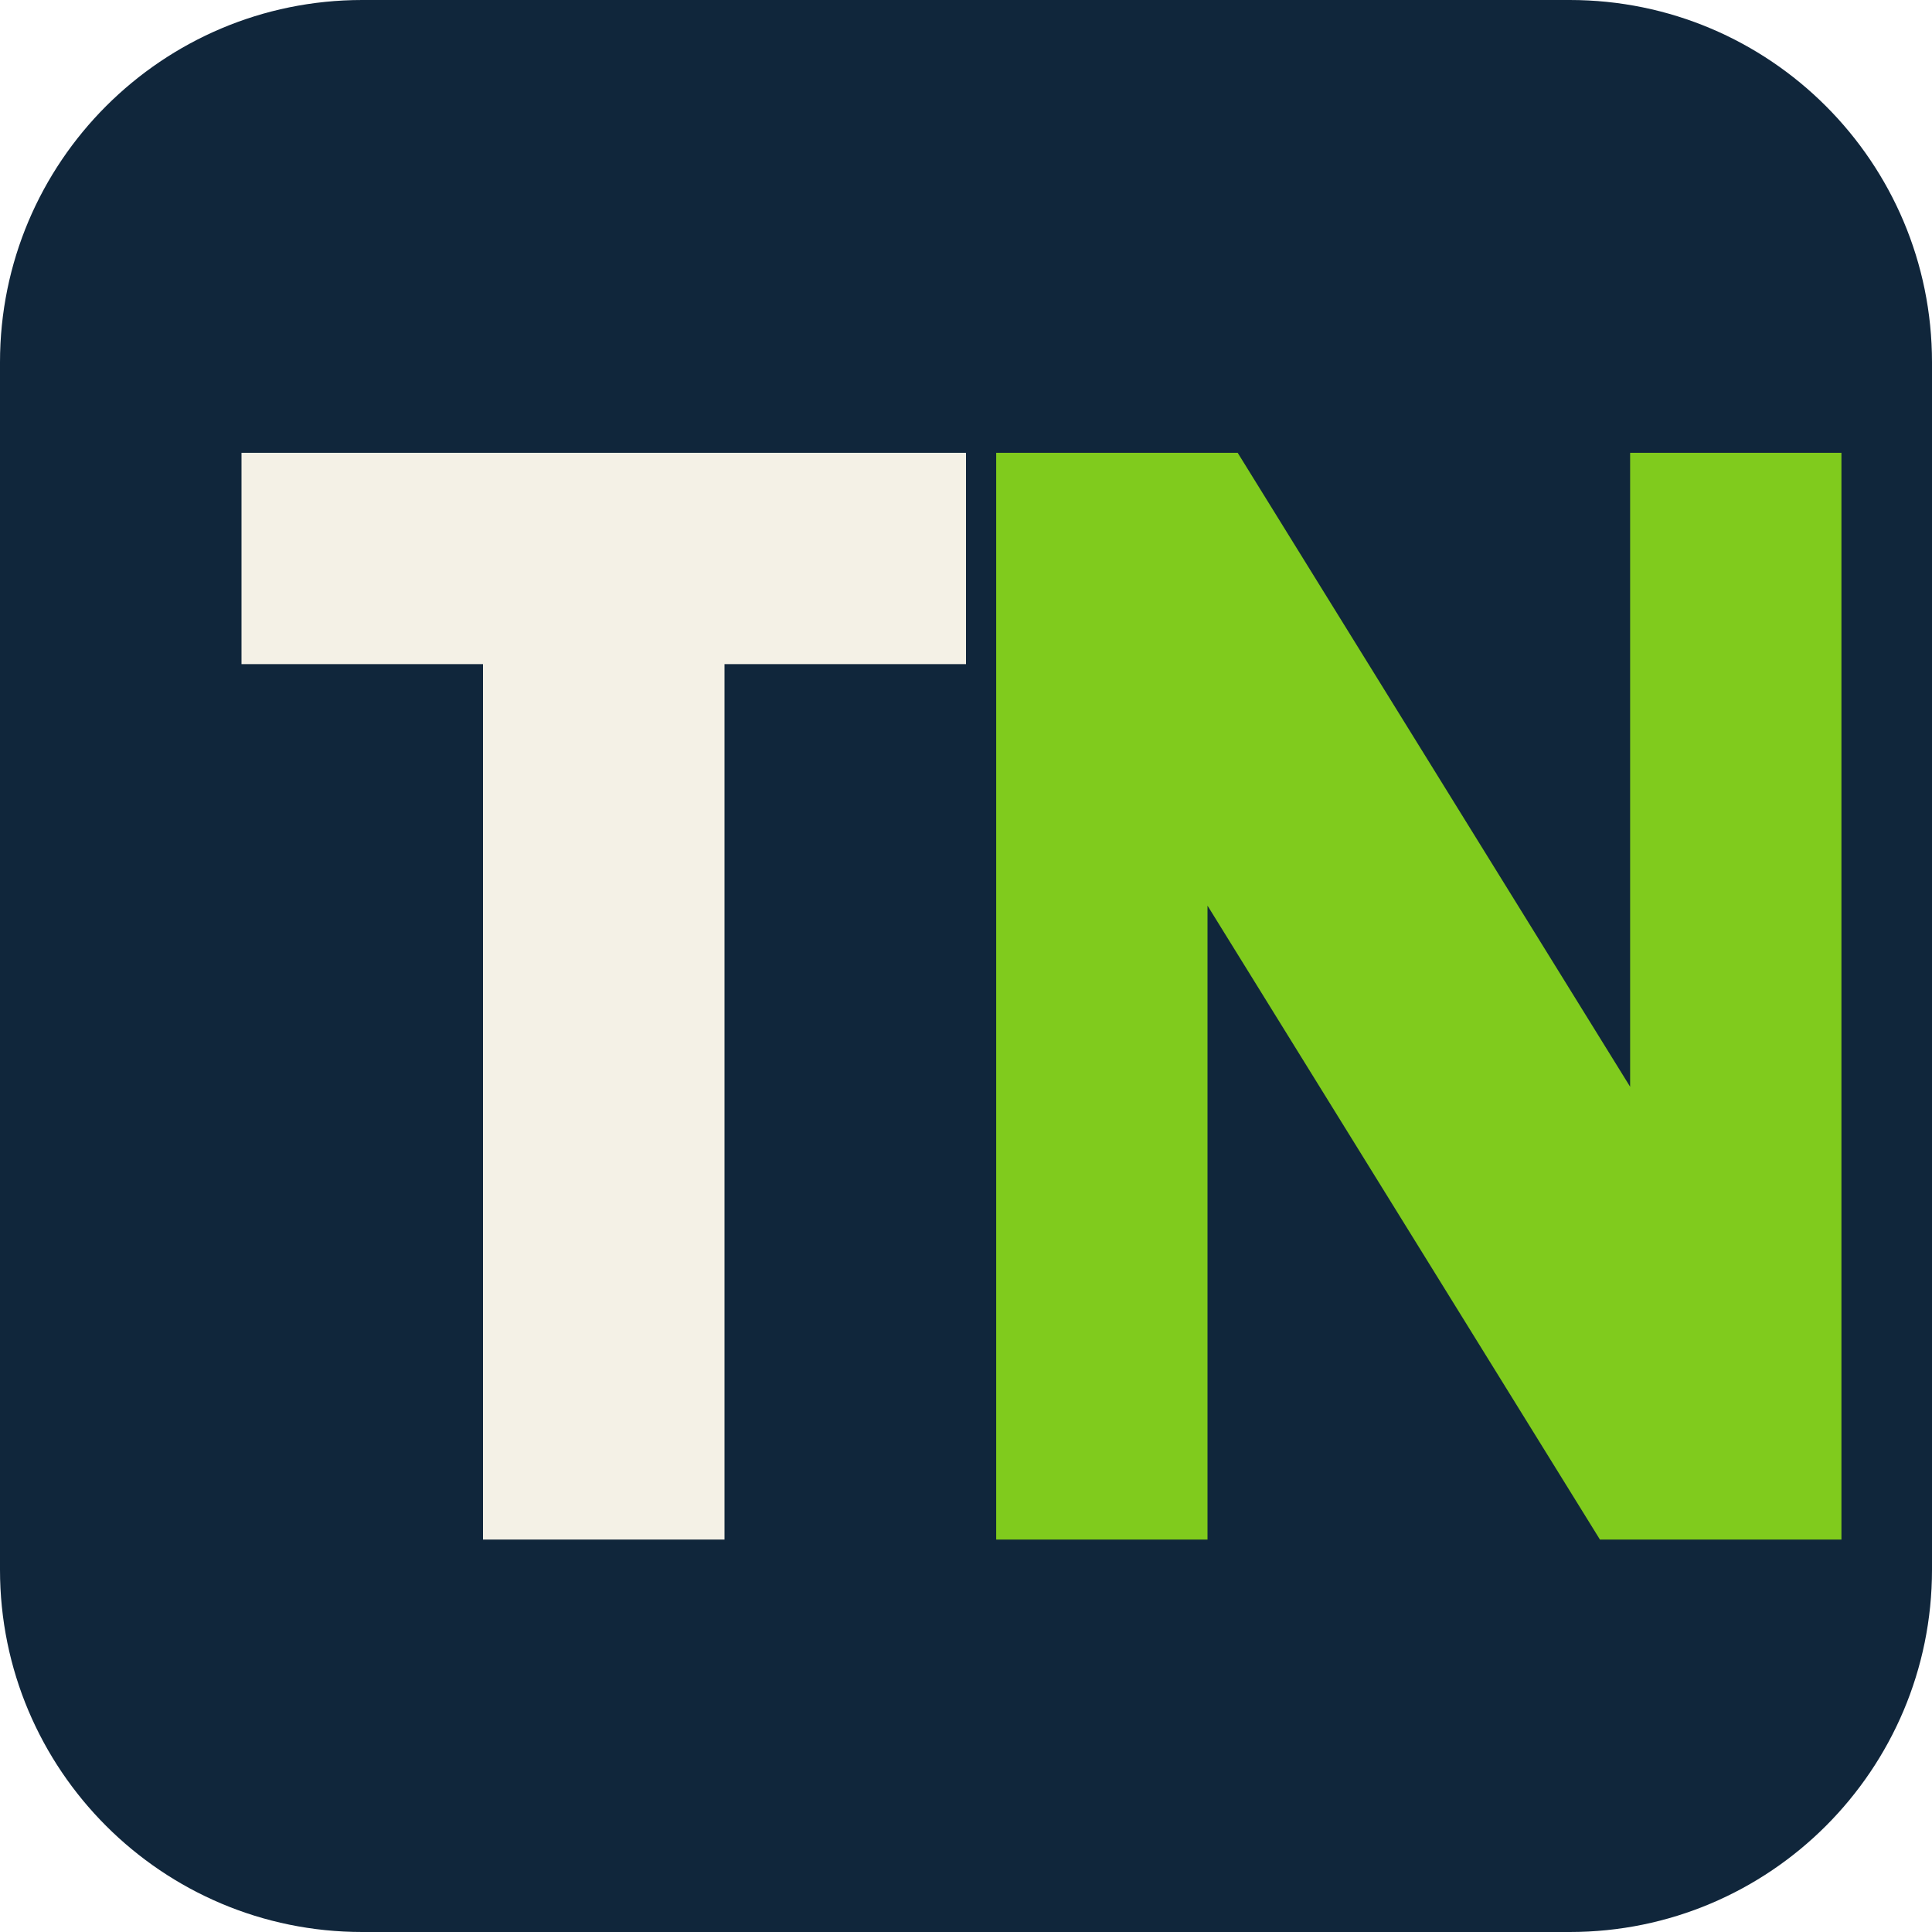
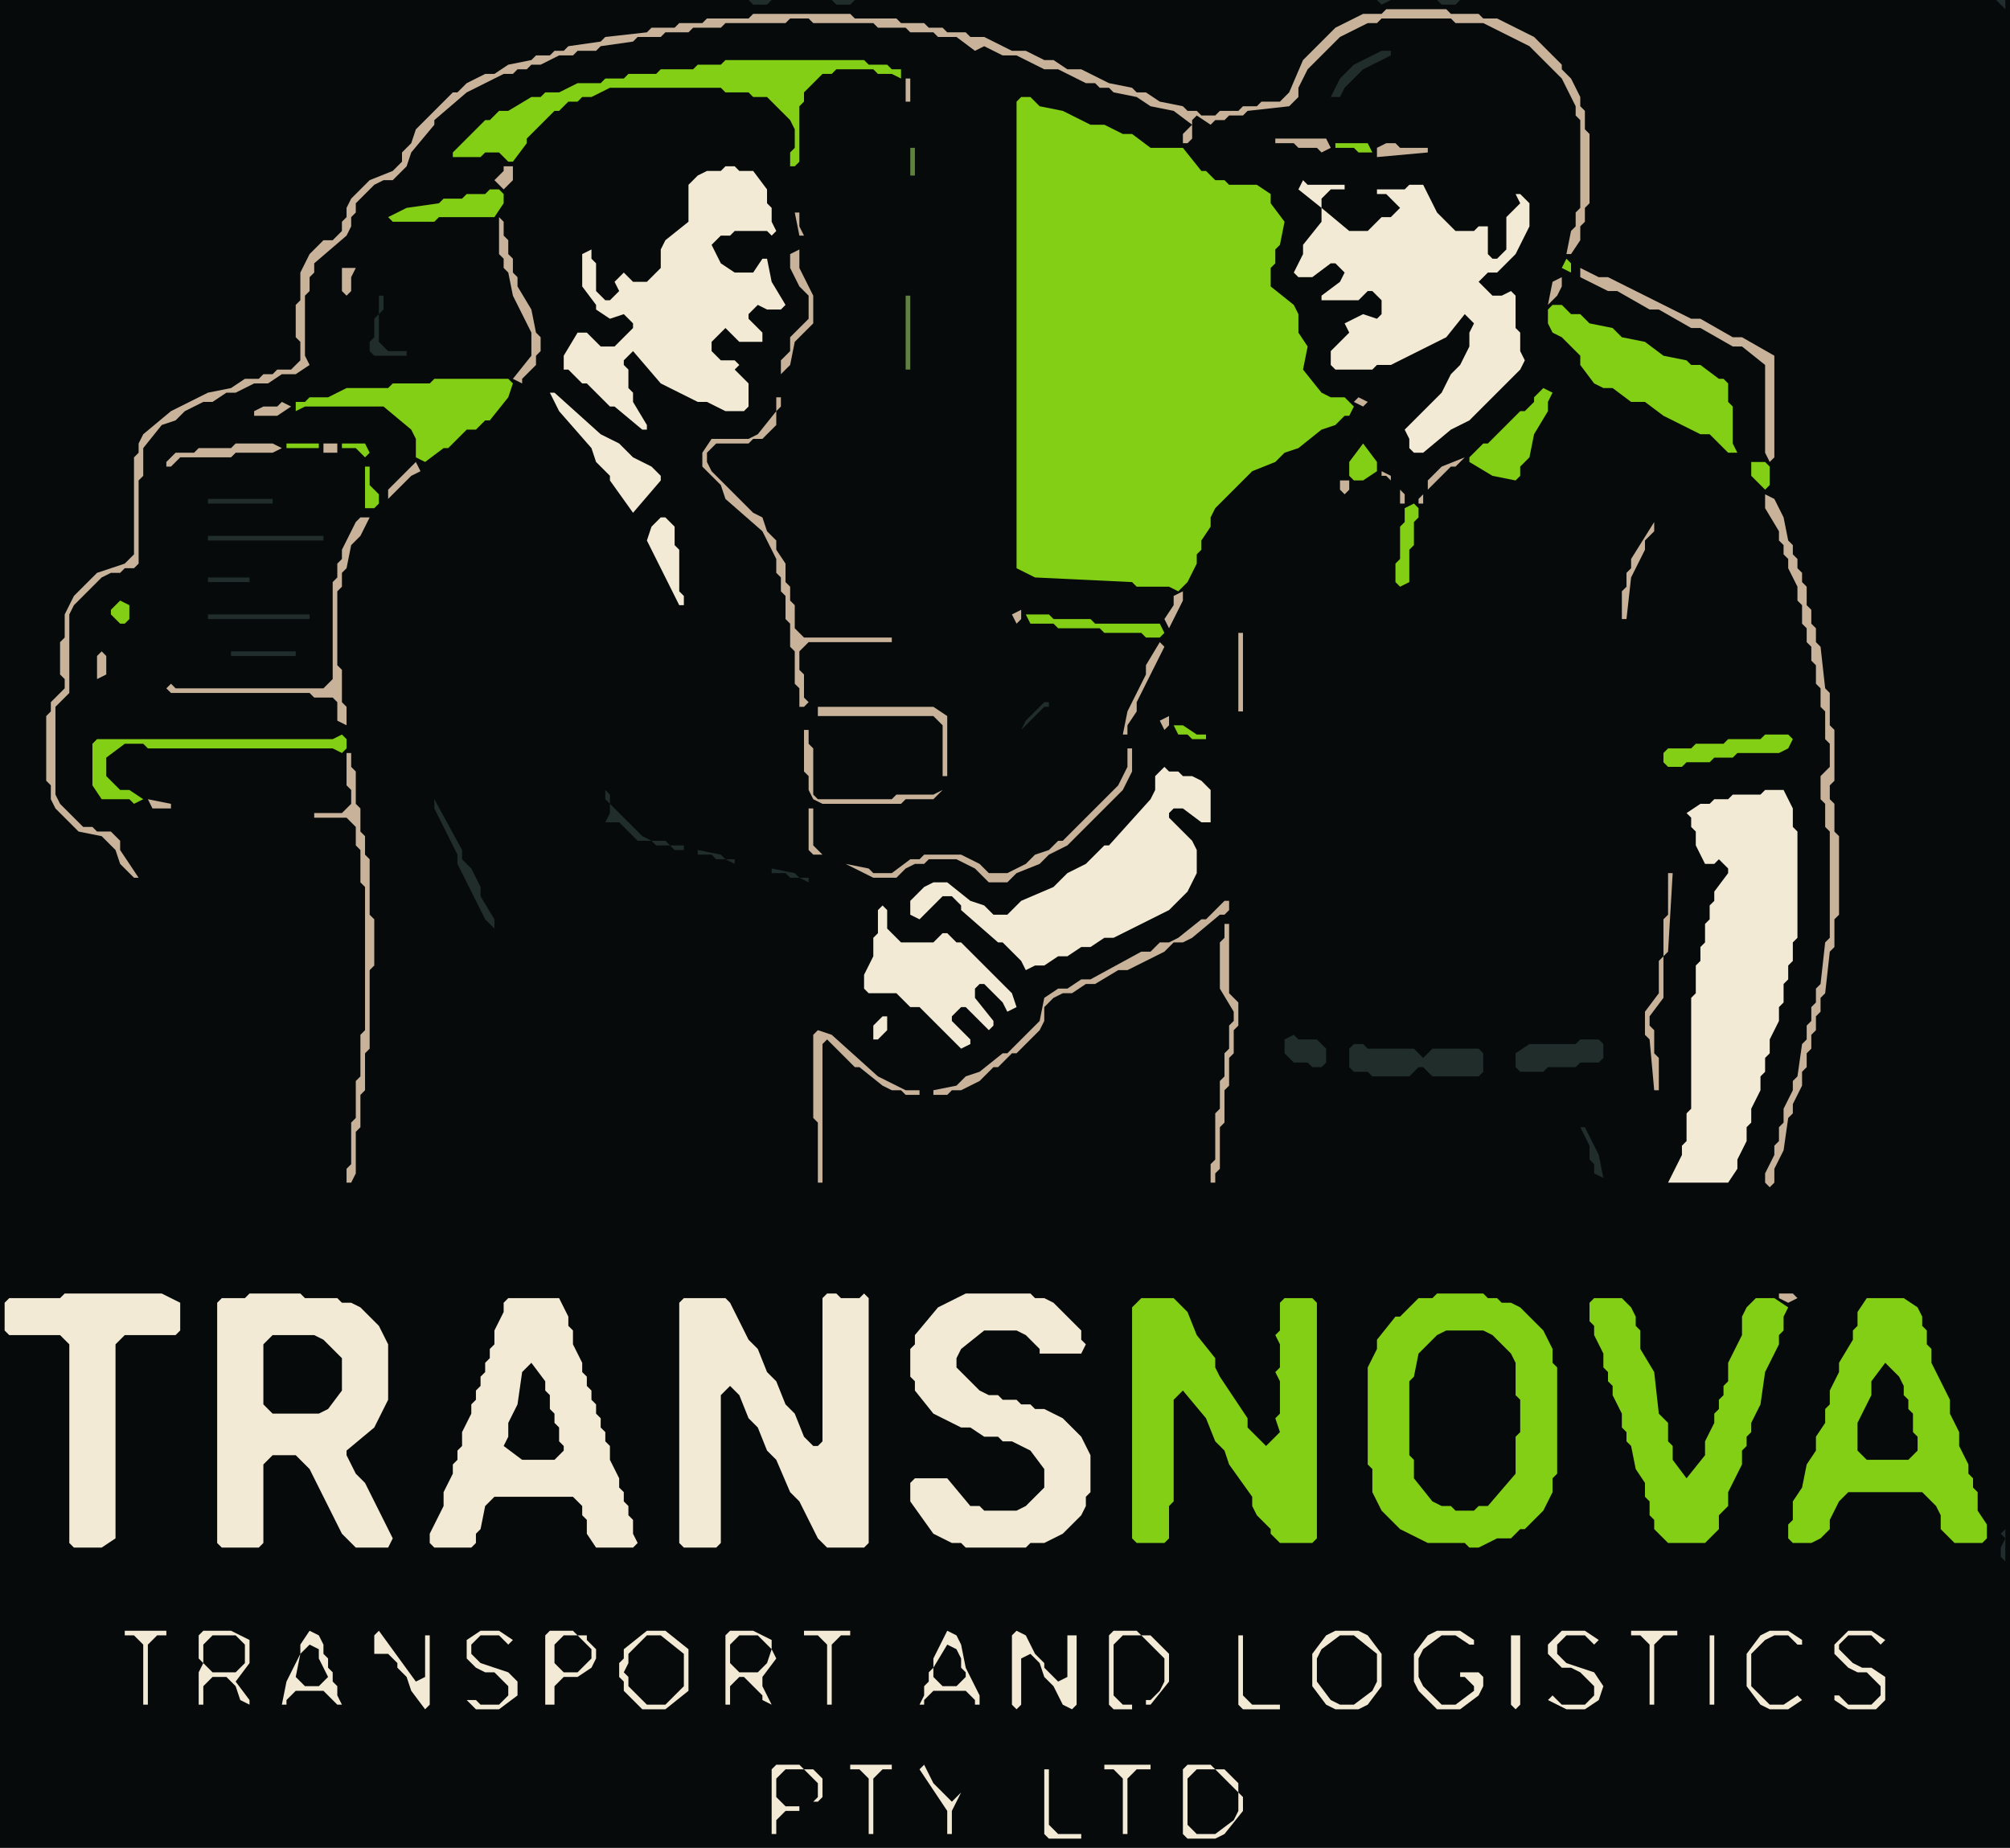
- <svg xmlns="http://www.w3.org/2000/svg" viewBox="0 0 64 64">
-   <rect width="64" height="64" rx="12" fill="#10263b" />
-   <path d="M8 15h24v7h-8v29h-8V22H8z" fill="#f4f1e6" />
-   <path d="M33 15h8l13 21V15h7v36h-8L40 30v21h-7z" fill="#80cb1d" />
+ <svg xmlns="http://www.w3.org/2000/svg" viewBox="0 0 435 400" role="img" aria-labelledby="title desc">
+   <rect width="435" height="400" fill="#060a0b" />
+   <path fill="#f2ead5" fill-rule="evenodd" d="M226 383 226 397 227 398 234 398 234 397 229 397 227 395 227 383Z M257 382 256 383 256 397 257 398 263 398 265 397 269 392 269 389 268 388 268 386 265 383 263 383 262 382Z M259 383 263 383 268 388 268 392 267 394 263 397 259 397 257 395 257 385Z M249 382 239 382 239 383 241 383 243 385 243 397 244 397 244 385 246 383 249 383Z M200 382 199 383 205 392 205 397 206 397 206 392 208 388 206 390 202 386Z M184 382 184 383 186 383 188 385 188 397 189 397 189 385 191 383 193 383 193 382Z M176 383 174 383 173 382 168 382 167 383 167 397 168 397 168 394 170 392 173 392 173 391 170 391 168 389 168 385 170 383 174 383 177 386 177 389 176 390 177 390 178 389 178 385Z M370 354 370 369 371 369 371 354Z M329 354 327 354 327 369 328 370 329 369Z M268 354 268 369 269 370 277 370 277 369 271 369 269 367 269 354Z M400 353 397 356 397 358 400 361 402 362 404 362 407 365 407 367 405 369 400 369 398 367 397 367 397 368 400 370 406 370 408 368 408 363 405 361 403 361 401 360 398 357 398 356 400 354 405 354 407 356 408 355 405 353Z M383 353 381 354 378 358 378 365 381 369 383 370 387 370 390 368 389 367 386 369 383 369 379 365 379 358 382 355 384 354 387 354 389 356 390 356 390 355 387 353Z M363 353 353 353 353 354 355 354 357 356 357 369 358 369 358 356 360 354 363 354Z M338 353 335 356 335 358 338 361 340 361 342 362 345 365 345 367 343 369 338 369 336 367 335 368 339 370 343 370 346 368 347 365 345 362 339 360 337 358 337 356 339 354 343 354 345 356 346 355 343 353Z M311 353 309 354 306 358 306 364 307 366 311 370 316 370 320 367 321 365 321 363 320 362 316 362 316 363 317 363 319 365 319 366 315 369 312 369 308 365 307 363 307 359 308 357 312 354 315 354 318 356 319 356 319 355 316 353Z M289 353 287 354 284 358 284 365 287 369 289 370 294 370 296 369 299 365 299 358 296 354 294 353Z M290 354 293 354 298 358 298 364 297 366 293 369 290 369 288 368 285 364 285 359 286 357Z M241 353 240 354 240 369 241 370 245 370 245 369 243 369 241 367 241 356 243 354 247 354 252 359 252 364 251 366 249 368 248 368 248 369 249 369 253 364 253 358 249 354 247 354 246 353Z M220 353 219 354 219 369 220 370 221 369 221 359 223 358 225 360 226 363 228 365 230 369 232 370 233 369 233 354 231 354 231 363 229 364 226 361 226 360 224 358 222 354Z M205 353 202 359 202 361 201 362 201 364 200 365 200 367 199 369 200 369 200 368 202 366 209 366 211 368 211 369 212 369 212 367 209 361 208 356 207 354Z M205 356 207 357 208 359 208 361 209 362 209 363 207 365 204 365 202 363 202 361Z M174 353 174 354 177 354 179 356 179 369 180 369 180 356 182 354 184 354 184 353Z M158 353 157 354 157 369 158 369 158 365 160 363 161 363 165 367 165 368 167 369 165 365 165 363 168 359 167 357 167 355 163 353Z M160 354 164 354 167 357 166 360 164 362 160 362 158 360 158 356Z M140 353 135 357 135 359 134 360 134 363 135 364 135 366 139 370 144 370 149 366 149 357 144 353Z M140 354 143 354 148 358 148 365 144 369 140 369 136 365 136 363 135 362 136 360 136 358Z M127 354 125 354 124 353 119 353 118 354 118 369 120 369 120 365 122 363 125 363 128 361 129 359 129 357 127 355Z M122 354 125 354 128 357 128 359 125 362 122 362 120 360 120 356Z M104 353 101 355 101 359 103 361 105 362 107 362 110 365 110 367 108 369 104 369 103 368 101 368 103 370 108 370 112 367 112 364 110 362 104 360 102 358 102 356 104 354 108 354 110 356 111 355 108 353Z M82 353 81 354 81 358 84 358 86 360 86 361 88 363 89 366 92 370 93 369 93 354 92 354 92 363 90 364Z M67 353 65 356 65 358 62 364 61 369 62 369 62 368 64 366 70 366 73 369 74 369 73 367 73 365 72 364 72 362 71 361 71 359 70 358 70 356 69 354Z M67 356 69 357 69 359 71 363 69 365 66 365 64 363 65 358Z M44 353 43 354 43 359 44 360 43 362 43 369 44 369 44 365 46 363 49 363 51 365 52 368 54 369 54 368 51 364 54 360 54 355 50 353Z M46 354 51 354 53 356 53 360 51 362 46 362 44 360 44 356Z M27 353 27 354 29 354 31 356 31 369 32 369 32 356 34 354 36 354 36 353Z M110 281 109 282 109 284 107 288 107 291 106 292 106 294 105 295 105 297 104 298 104 300 103 301 103 303 102 304 102 306 100 310 100 313 99 314 99 316 98 317 98 319 96 323 96 326 93 332 93 334 94 335 102 335 103 334 103 332 104 331 105 326 107 324 124 324 126 326 126 328 127 329 127 332 129 335 137 335 138 334 137 332 137 329 136 328 136 326 135 325 135 323 134 322 134 320 132 316 132 313 131 312 131 310 130 309 130 307 129 306 129 304 128 303 128 301 127 300 127 298 126 297 126 295 124 291 124 288 123 287 123 285 121 281Z M115 295 118 299 118 301 119 302 119 305 120 306 120 308 121 309 121 312 122 313 122 314 120 316 113 316 109 313 110 311 110 308 112 304 113 297Z M209 280 203 283 198 289 198 291 197 292 197 298 198 299 198 301 202 306 208 309 210 309 213 311 216 311 217 312 219 312 223 314 226 318 226 322 222 326 220 327 213 327 212 326 210 326 205 320 198 320 197 321 197 325 202 332 206 334 208 334 209 335 222 335 223 334 226 334 230 332 234 328 235 326 235 324 236 323 236 315 234 311 230 307 226 305 224 305 223 304 221 304 220 303 217 303 216 302 214 302 212 301 207 296 207 294 208 292 213 288 220 288 222 289 225 292 225 293 234 293 235 291 234 290 234 288 228 282 226 281 224 281 223 280Z M187 280 186 281 182 281 181 280 179 280 178 281 178 312 177 313 176 313 174 311 172 306 170 304 168 299 166 297 164 292 162 290 158 282 157 281 148 281 147 282 147 334 148 335 155 335 156 334 156 302 158 300 160 302 162 307 164 309 166 314 168 316 171 323 173 325 177 333 179 335 187 335 188 334 188 281Z M48 281 47 282 47 334 48 335 56 335 57 334 57 317 59 315 64 315 67 318 74 332 77 335 84 335 85 333 79 321 77 319 75 315 75 314 81 309 84 303 84 291 82 287 78 283 76 282 74 282 73 281 66 281 65 280 54 280 53 281Z M59 289 68 289 70 290 74 294 74 301 71 305 69 306 59 306 57 304 57 291Z M2 281 1 282 1 288 2 289 13 289 15 291 15 334 16 335 22 335 25 333 25 291 27 289 38 289 39 288 39 282 35 280 14 280 13 281Z M192 220 191 220 189 222 189 225 190 225 192 223Z M190 197 190 202 189 203 189 207 187 211 187 214 188 215 194 215 197 218 199 218 208 227 210 226 210 225 206 221 206 220 208 218 209 218 214 223 215 222 215 221 211 216 211 214 212 213 213 213 217 217 218 219 220 218 219 215 208 204 207 204 205 202 204 202 202 204 195 204 192 201 192 197 191 196Z M386 171 382 171 381 172 375 172 374 173 371 173 370 174 368 174 365 176 366 177 366 179 367 180 367 183 369 187 371 187 372 186 374 188 374 189 371 193 371 195 370 196 370 199 369 200 369 204 368 205 368 208 367 209 367 215 366 216 366 240 365 241 365 247 364 248 364 250 361 256 374 256 376 253 376 251 378 247 378 244 379 243 379 240 381 236 381 233 382 232 382 229 383 228 383 225 385 221 385 218 386 217 386 213 387 212 387 209 388 208 388 204 389 203 389 180 388 179 388 175Z M262 171 260 169 258 168 256 168 255 167 253 167 252 166 250 168 250 171 249 173 240 183 239 183 235 187 231 189 228 192 221 195 218 198 215 198 213 196 210 195 205 191 202 191 200 192 197 195 197 198 199 199 204 194 206 194 208 196 208 197 216 204 217 204 221 208 222 210 224 209 226 209 229 207 231 207 234 205 236 205 239 203 241 203 253 197 257 193 259 189 259 184 258 182 253 177 253 176 254 175 256 175 260 178 262 178Z M143 112 141 114 140 117 147 131 148 131 148 129 147 128 147 119 146 118 146 114 144 112Z M119 85 121 89 128 97 129 100 132 103 132 104 137 111 143 104 143 103 141 101 137 99 134 96 130 94 120 85Z M282 39 281 41 286 45 286 48 282 53 282 55 280 59 281 60 284 60 288 57 289 57 291 59 290 61 286 64 286 65 294 65 296 63 297 63 299 65 299 68 298 69 295 68 291 70 292 72 288 76 288 79 289 80 297 80 298 79 301 79 313 73 317 68 319 70 318 72 318 75 316 79 314 81 312 85 304 93 305 95 305 97 306 98 308 98 314 93 318 91 329 80 330 78 329 76 329 72 328 71 328 64 327 63 325 64 323 64 320 61 322 59 324 59 328 55 331 49 331 44 329 42 328 42 329 44 326 47 326 54 324 56 323 56 322 55 322 49 320 49 319 50 315 50 311 46 308 40 305 40 304 41 298 41 298 42 300 42 303 45 301 47 299 47 296 50 292 50 286 45 286 43 288 41 291 41 291 40 283 40Z M163 37 160 37 159 36 157 36 156 37 153 37 151 38 149 40 149 48 144 52 143 54 143 58 140 61 137 61 135 59 133 61 134 63 132 65 131 65 129 63 129 57 128 56 128 54 126 55 126 62 129 66 129 67 132 69 135 68 137 70 137 71 133 75 130 75 127 72 125 72 122 77 122 80 123 80 126 83 127 83 132 88 133 88 139 93 140 93 140 92 137 87 137 85 136 84 136 80 135 79 135 78 137 76 143 83 151 87 153 87 157 89 161 89 162 88 162 83 159 80 160 79 159 78 156 78 154 76 154 74 157 71 160 74 165 74 165 72 162 69 162 68 164 66 166 67 169 67 170 66 167 61 166 56 165 56 163 59 159 59 156 57 154 53 156 51 158 51 159 50 166 50 167 51 168 50 167 48 167 45 166 44 166 41Z" />
+   <path fill="#82cf16" fill-rule="evenodd" d="M404 281 402 284 402 287 401 288 401 290 398 295 398 297 396 301 396 304 395 305 395 308 393 311 393 314 391 317 390 322 388 325 388 329 387 330 387 333 388 334 392 334 394 333 396 331 396 329 398 325 400 323 416 323 419 326 420 328 420 331 423 334 429 334 430 333 430 330 428 327 428 323 427 322 427 320 426 319 426 317 424 313 424 310 422 306 422 303 418 295 418 292 417 291 417 288 416 287 416 285 415 283 412 281Z M408 295 411 298 412 300 412 302 413 303 413 305 414 306 414 310 415 311 415 314 413 316 404 316 402 314 402 308 405 302 405 299Z M345 281 344 282 344 286 345 287 345 289 347 293 347 296 348 297 348 299 349 300 349 302 351 306 351 309 352 310 352 312 353 313 354 318 356 321 356 324 357 325 357 328 358 329 358 331 361 334 369 334 372 331 372 328 374 326 374 323 377 317 377 314 378 313 378 311 379 310 379 308 381 304 382 297 385 291 385 289 386 288 386 285 387 283 384 281 380 281 378 283 377 285 377 289 374 295 374 299 373 300 373 302 372 303 372 305 371 306 371 308 369 312 369 315 365 320 362 316 362 313 361 312 361 308 359 306 358 297 355 292 355 288 354 287 354 285 353 283 351 281Z M247 281 245 283 245 333 246 334 252 334 253 333 253 326 254 325 254 303 256 301 261 307 263 312 265 314 266 317 271 324 271 326 272 328 275 331 275 332 277 334 284 334 285 333 285 282 284 281 278 281 277 282 277 288 276 289 277 291 277 296 276 297 277 299 277 306 276 307 277 310 274 313 270 309 270 307 264 298 263 296 263 294 259 289 257 284 254 281Z M311 280 310 281 307 281 303 285 302 285 298 290 298 292 296 296 296 317 297 318 297 323 299 327 303 331 309 334 317 334 318 335 320 335 324 333 327 333 329 331 330 331 334 327 336 323 336 320 337 319 337 296 336 295 336 292 334 288 329 283 327 282 325 282 324 281 322 281 321 280Z M313 288 321 288 323 289 327 293 328 295 328 302 329 303 329 310 328 311 328 319 322 326 320 326 319 327 315 327 314 326 312 326 310 325 306 320 306 316 305 315 305 299 306 298 307 293 311 289Z M388 160 387 159 382 159 381 160 374 160 373 161 367 161 366 162 361 162 360 163 360 165 361 166 364 166 365 165 370 165 371 164 375 164 376 163 385 163 387 162Z M75 160 74 159 72 160 21 160 20 161 20 170 22 173 28 173 29 174 31 173 28 171 26 171 23 168 23 164 27 161 31 161 32 162 72 162 74 163 75 162Z M254 157 255 159 257 159 258 160 261 160 261 159 259 159 256 157Z M222 133 223 135 228 135 229 136 238 136 239 137 247 137 248 138 251 138 252 137 251 135 237 135 236 134 228 134 227 133Z M26 130 24 132 24 133 26 135 27 135 28 134 28 131Z M306 109 304 110 304 113 303 114 303 121 302 122 302 126 303 127 305 126 305 119 306 118 306 113 307 112 307 110Z M79 101 79 110 81 110 82 109 82 107 80 105 80 101Z M379 100 379 103 382 106 383 105 383 101 382 100Z M295 96 292 100 292 103 293 104 295 104 298 102 298 100Z M74 96 74 97 77 97 79 99 80 98 79 96Z M62 96 62 97 69 97 69 96Z M336 85 334 84 332 86 332 87 330 89 329 89 322 96 321 96 318 99 318 100 323 103 328 104 329 103 329 101 331 99 332 94 335 89 335 87Z M111 83 110 82 94 82 93 83 85 83 84 84 75 84 71 86 67 86 66 87 64 87 64 89 66 88 83 88 89 93 90 95 90 99 92 100 96 97 97 97 101 93 103 93 105 91 106 91 110 86Z M335 67 335 70 336 72 338 73 342 77 342 79 345 83 347 84 349 84 353 87 356 87 360 90 368 94 370 94 374 98 376 98 375 96 375 88 374 87 374 83 373 82 372 82 368 79 366 79 365 78 360 77 356 74 351 73 349 71 344 70 342 68 340 68 338 66 336 66Z M339 56 338 58 340 59 340 57Z M109 42 108 41 106 41 105 42 101 42 100 43 96 43 95 44 88 45 84 47 85 48 94 48 95 47 107 47 109 44Z M289 31 289 32 293 32 294 33 297 33 296 31Z M221 21 220 22 220 123 224 125 245 126 246 127 253 127 255 128 257 126 259 122 259 120 260 119 260 117 262 114 262 112 263 110 271 102 276 100 278 98 281 97 286 93 289 92 291 90 292 90 293 88 291 86 288 86 286 85 282 80 283 75 281 72 281 68 280 66 275 62 275 58 276 57 276 54 277 53 278 48 275 44 275 42 272 40 266 40 265 39 263 39 261 37 260 37 256 32 249 32 245 29 243 29 239 27 236 27 230 24 225 23 223 21Z M195 15 193 15 192 14 188 14 187 13 157 13 156 14 151 14 150 15 143 15 142 16 136 16 135 17 131 17 130 18 125 18 121 20 118 20 117 21 115 21 110 24 108 24 106 26 105 26 98 33 98 34 104 34 105 33 108 33 110 35 111 35 114 31 114 30 120 24 121 24 123 22 125 22 126 21 128 21 132 19 156 19 157 20 162 20 163 21 166 21 171 26 172 28 172 32 171 33 171 36 172 36 173 35 173 23 174 22 174 20 178 16 180 16 181 15 189 15 190 16 193 16 195 17Z" />
+   <path fill="#c8b39a" fill-rule="evenodd" d="M385 280 385 281 387 282 389 281 388 280Z M177 223 176 224 176 242 177 243 177 256 178 256 178 226 179 225 185 231 186 231 191 235 193 236 195 236 196 237 199 237 199 236 196 236 190 233 180 224Z M266 200 265 200 265 203 264 204 264 214 267 219 267 221 266 222 266 227 265 228 265 233 264 234 264 240 263 241 263 251 262 252 262 256 263 256 263 254 264 253 264 244 265 243 265 236 266 235 266 229 267 228 267 223 268 222 268 217 266 215Z M266 195 265 195 261 199 260 199 255 203 253 204 251 204 249 206 247 206 236 212 234 212 231 214 229 214 226 216 225 221 218 228 217 228 212 232 209 233 207 235 202 236 202 237 205 237 206 236 208 236 212 234 215 231 216 231 219 228 220 228 225 223 226 221 226 218 228 216 230 215 232 215 235 213 237 213 242 210 244 210 252 206 254 204 256 204 258 203 264 198 265 198 266 197Z M362 189 361 189 361 198 360 199 360 207 359 208 359 215 356 219 356 224 357 225 358 236 359 236 359 229 358 228 358 223 357 222 357 220 360 216 360 207 361 206Z M175 175 175 184 176 185 178 185 176 183 176 175Z M32 173 33 175 37 175 37 174Z M75 163 75 170 76 171 76 174 74 176 68 176 68 177 75 177 77 179 77 183 78 184 78 191 79 192 79 223 78 224 78 233 77 234 77 242 76 243 76 252 75 253 75 256 76 256 77 254 77 245 78 244 78 237 79 236 79 228 80 227 80 210 81 209 81 199 80 198 80 186 79 185 79 181 78 180 78 175 77 174 77 167 76 166 76 163Z M245 162 244 162 244 166 242 170 230 182 229 182 227 184 224 185 222 187 218 189 214 189 212 187 208 185 200 185 199 186 197 186 193 189 189 189 188 188 183 187 189 190 194 190 196 188 198 187 200 187 201 186 207 186 211 188 214 191 218 191 220 189 225 187 227 185 231 183 243 171 245 167Z M174 158 174 167 175 168 175 171 176 173 178 174 195 174 196 173 202 173 204 171 202 172 194 172 193 173 177 173 176 172 176 162 175 161 175 158Z M253 155 251 156 252 158 253 157Z M177 153 177 155 202 155 204 157 204 168 205 168 205 155 202 153Z M22 141 21 142 21 147 23 146 23 142Z M251 139 248 144 248 146 244 154 243 159 244 159 244 157 246 154 246 152 252 140Z M268 137 268 154 269 154 269 137Z M221 132 219 133 220 135 221 134Z M256 128 254 129 254 131 252 134 253 136 256 130Z M358 113 353 121 353 123 352 124 352 127 351 128 351 134 352 134 353 125 356 119 356 117 358 115Z M80 112 78 112 77 113 74 119 74 121 73 122 73 125 72 126 72 147 70 149 38 149 37 148 36 149 37 150 67 150 68 151 72 151 73 152 73 156 75 157 75 153 74 152 74 145 73 144 73 128 74 127 74 124 75 123 76 118 78 116Z M382 107 382 110 385 115 385 117 386 118 386 120 387 121 387 123 389 127 389 130 390 131 390 135 391 136 391 139 392 140 392 143 393 144 393 148 394 149 394 153 395 154 395 160 396 161 396 166 394 168 394 173 395 174 395 179 396 180 396 203 395 204 394 213 393 214 393 217 392 218 392 221 391 222 391 225 390 226 389 233 388 234 388 236 386 240 386 243 385 244 385 247 384 248 384 250 382 254 382 256 383 257 384 256 384 253 386 249 387 242 388 241 388 239 390 235 390 232 391 231 391 228 392 227 392 224 393 223 393 220 394 219 394 216 395 215 396 206 397 205 397 199 398 198 398 181 397 180 397 174 396 173 396 170 397 169 397 158 396 157 396 150 395 149 394 140 393 139 393 136 392 135 392 132 391 131 391 127 390 126 390 124 389 123 389 121 388 120 388 118 387 117 386 112 384 108Z M292 104 290 104 290 106 291 107 292 106Z M299 102 299 103 300 103 303 106 303 109 304 109 304 107 301 104 301 103Z M90 100 84 106 84 108 89 103 91 102Z M317 99 312 101 309 104 309 106 307 108 307 109 308 109 308 107 314 101 315 101Z M70 96 70 98 73 98 73 96Z M61 97 59 96 51 96 50 97 43 97 42 98 38 98 36 100 36 101 37 101 39 99 50 99 51 98 59 98Z M63 88 61 87 60 88 57 88 55 89 55 90 60 90Z M294 86 293 87 295 88 296 87Z M168 86 168 89 164 94 162 95 154 95 152 98 152 101 156 105 157 108 165 115 168 121 168 124 169 125 169 128 170 129 170 134 171 135 171 140 172 141 172 148 173 149 173 153 174 153 175 152 174 151 174 146 173 145 173 141 175 139 193 139 193 138 174 138 172 136 172 131 171 130 171 127 170 126 170 122 168 119 168 117 166 115 165 112 163 111 154 102 153 100 153 98 155 96 162 96 163 95 165 95 168 92 168 89 169 88 169 86Z M338 60 336 61 335 66 337 64 338 62Z M342 58 342 60 348 63 350 63 357 67 359 67 366 71 368 71 375 75 377 75 382 79 382 98 383 100 384 99 384 77 377 73 375 73 368 69 366 69 348 60 346 60Z M77 58 74 58 74 63 75 64 76 63 76 60Z M173 54 171 55 171 58 173 62 175 64 175 69 171 73 171 76 169 78 169 81 171 79 172 74 176 70 176 64 173 58Z M108 47 108 55 109 56 109 58 110 59 111 64 115 72 115 77 111 82 113 83 113 82 116 79 116 77 117 76 117 73 116 72 115 67 112 62 112 60 111 59 111 56 110 55 110 52 109 51 109 48Z M172 46 173 51 174 51 173 49 173 46Z M111 36 109 36 109 37 107 39 109 41 111 39Z M298 32 298 34 309 33 309 32 303 32 302 31 300 31Z M276 30 276 31 280 31 281 32 285 32 286 33 288 32 287 30Z M196 17 196 22 197 22 197 17Z M342 21 340 17 338 15 338 14 332 8 324 4 321 4 320 3 314 3 313 2 300 2 299 3 295 3 289 6 282 13 279 20 277 22 273 22 272 23 269 23 268 24 264 24 263 25 260 25 259 24 257 24 256 23 251 22 248 20 246 20 245 19 240 18 234 15 231 15 228 13 226 13 222 11 219 11 213 8 210 8 209 7 205 7 204 6 201 6 200 5 195 5 194 4 185 4 184 3 163 3 162 4 153 4 152 5 147 5 146 6 141 6 140 7 131 8 130 9 123 10 122 11 120 11 119 12 116 12 115 13 110 14 107 16 105 16 101 18 99 20 98 20 90 28 89 31 87 33 87 35 85 37 80 39 76 43 75 45 75 47 74 48 74 50 72 52 70 52 67 55 65 59 65 65 64 66 64 73 65 74 65 78 63 80 60 80 59 81 57 81 56 82 53 82 50 84 45 85 37 89 31 94 30 96 30 98 29 99 29 120 27 122 21 124 16 129 14 133 14 138 13 139 13 146 14 147 14 149 11 152 11 154 10 155 10 169 11 170 11 173 12 175 17 180 22 181 25 184 26 187 29 190 30 190 26 184 26 182 24 180 21 180 20 179 18 179 13 174 12 172 12 153 15 150 15 133 16 131 22 125 24 124 26 124 27 123 29 123 30 122 30 104 31 103 31 97 35 92 38 91 40 89 44 87 46 87 49 85 51 85 55 83 58 83 61 81 64 81 67 79 66 77 66 64 67 63 67 60 68 59 68 57 75 51 76 49 76 47 77 46 77 44 81 40 83 39 85 39 88 36 89 33 94 27 94 26 101 20 109 16 111 16 112 15 114 15 115 14 117 14 121 12 124 12 125 11 129 11 130 10 137 9 138 8 143 8 144 7 149 7 150 6 156 6 157 5 170 5 171 4 175 4 176 5 189 5 190 6 196 6 197 7 202 7 203 8 207 8 211 11 213 10 217 12 220 12 226 15 229 15 235 18 237 18 238 19 240 19 241 20 246 21 249 23 254 24 258 27 256 29 256 31 257 31 258 30 258 26 259 25 262 27 263 26 265 26 266 25 269 25 270 24 279 23 281 21 281 19 283 15 290 8 296 5 298 5 299 4 314 4 315 5 321 5 331 10 338 17 341 23 341 25 342 26 342 45 341 46 341 49 340 50 339 55 340 55 342 52 342 49 343 48 343 45 344 44 344 29 343 28 343 24 342 23Z" />
+   <path fill="#202d2b" fill-rule="evenodd" d="M342 244 344 248 344 251 345 252 345 254 347 255 346 250 343 244Z M292 227 292 231 293 232 296 232 297 233 305 233 307 231 308 231 310 233 320 233 321 232 321 228 320 227 310 227 308 229 306 227 296 227 295 226 293 226Z M347 226 346 225 342 225 341 226 331 226 328 228 328 231 329 232 334 232 335 231 341 231 342 230 346 230 347 229Z M278 225 278 228 280 230 283 230 284 231 286 231 287 230 287 227 285 225 281 225 280 224Z M167 188 167 189 170 189 171 190 173 190 175 191 175 190 173 190 172 189Z M151 184 151 185 154 185 155 186 157 186 159 187 159 186 157 186 156 185Z M94 173 94 175 99 185 99 187 105 199 107 201 107 199 104 194 104 192 102 188 100 186 100 184Z M131 171 131 173 132 174 132 176 131 178 134 178 138 182 141 182 142 183 145 183 146 184 148 184 148 183 145 183 144 182 141 182 139 181 132 174 132 172Z M227 152 226 152 222 156 221 158 226 153 227 153Z M50 141 50 142 64 142 64 141Z M45 133 45 134 67 134 67 133Z M45 125 45 126 54 126 54 125Z M45 116 45 117 70 117 70 116Z M45 108 45 109 59 109 59 108Z M82 64 82 68 81 69 81 73 80 74 80 76 81 77 88 77 88 76 84 76 82 74 82 68 83 67 83 64Z M301 11 299 11 293 14 290 17 288 21 290 21 291 19 295 15 301 12Z M0 0 162 0 163 1 166 1 167 0 180 0 181 1 184 1 185 0 298 0 299 1 301 0 311 0 312 1 315 1 316 0 432 0 434 2 434 331 433 332 434 333 433 335 433 337 434 338 434 399 434 0Z" />
+   <path fill="#61823f" fill-rule="evenodd" d="M196 64 196 80 197 80 197 64Z M197 32 197 38 198 38 198 32Z" />
</svg>
